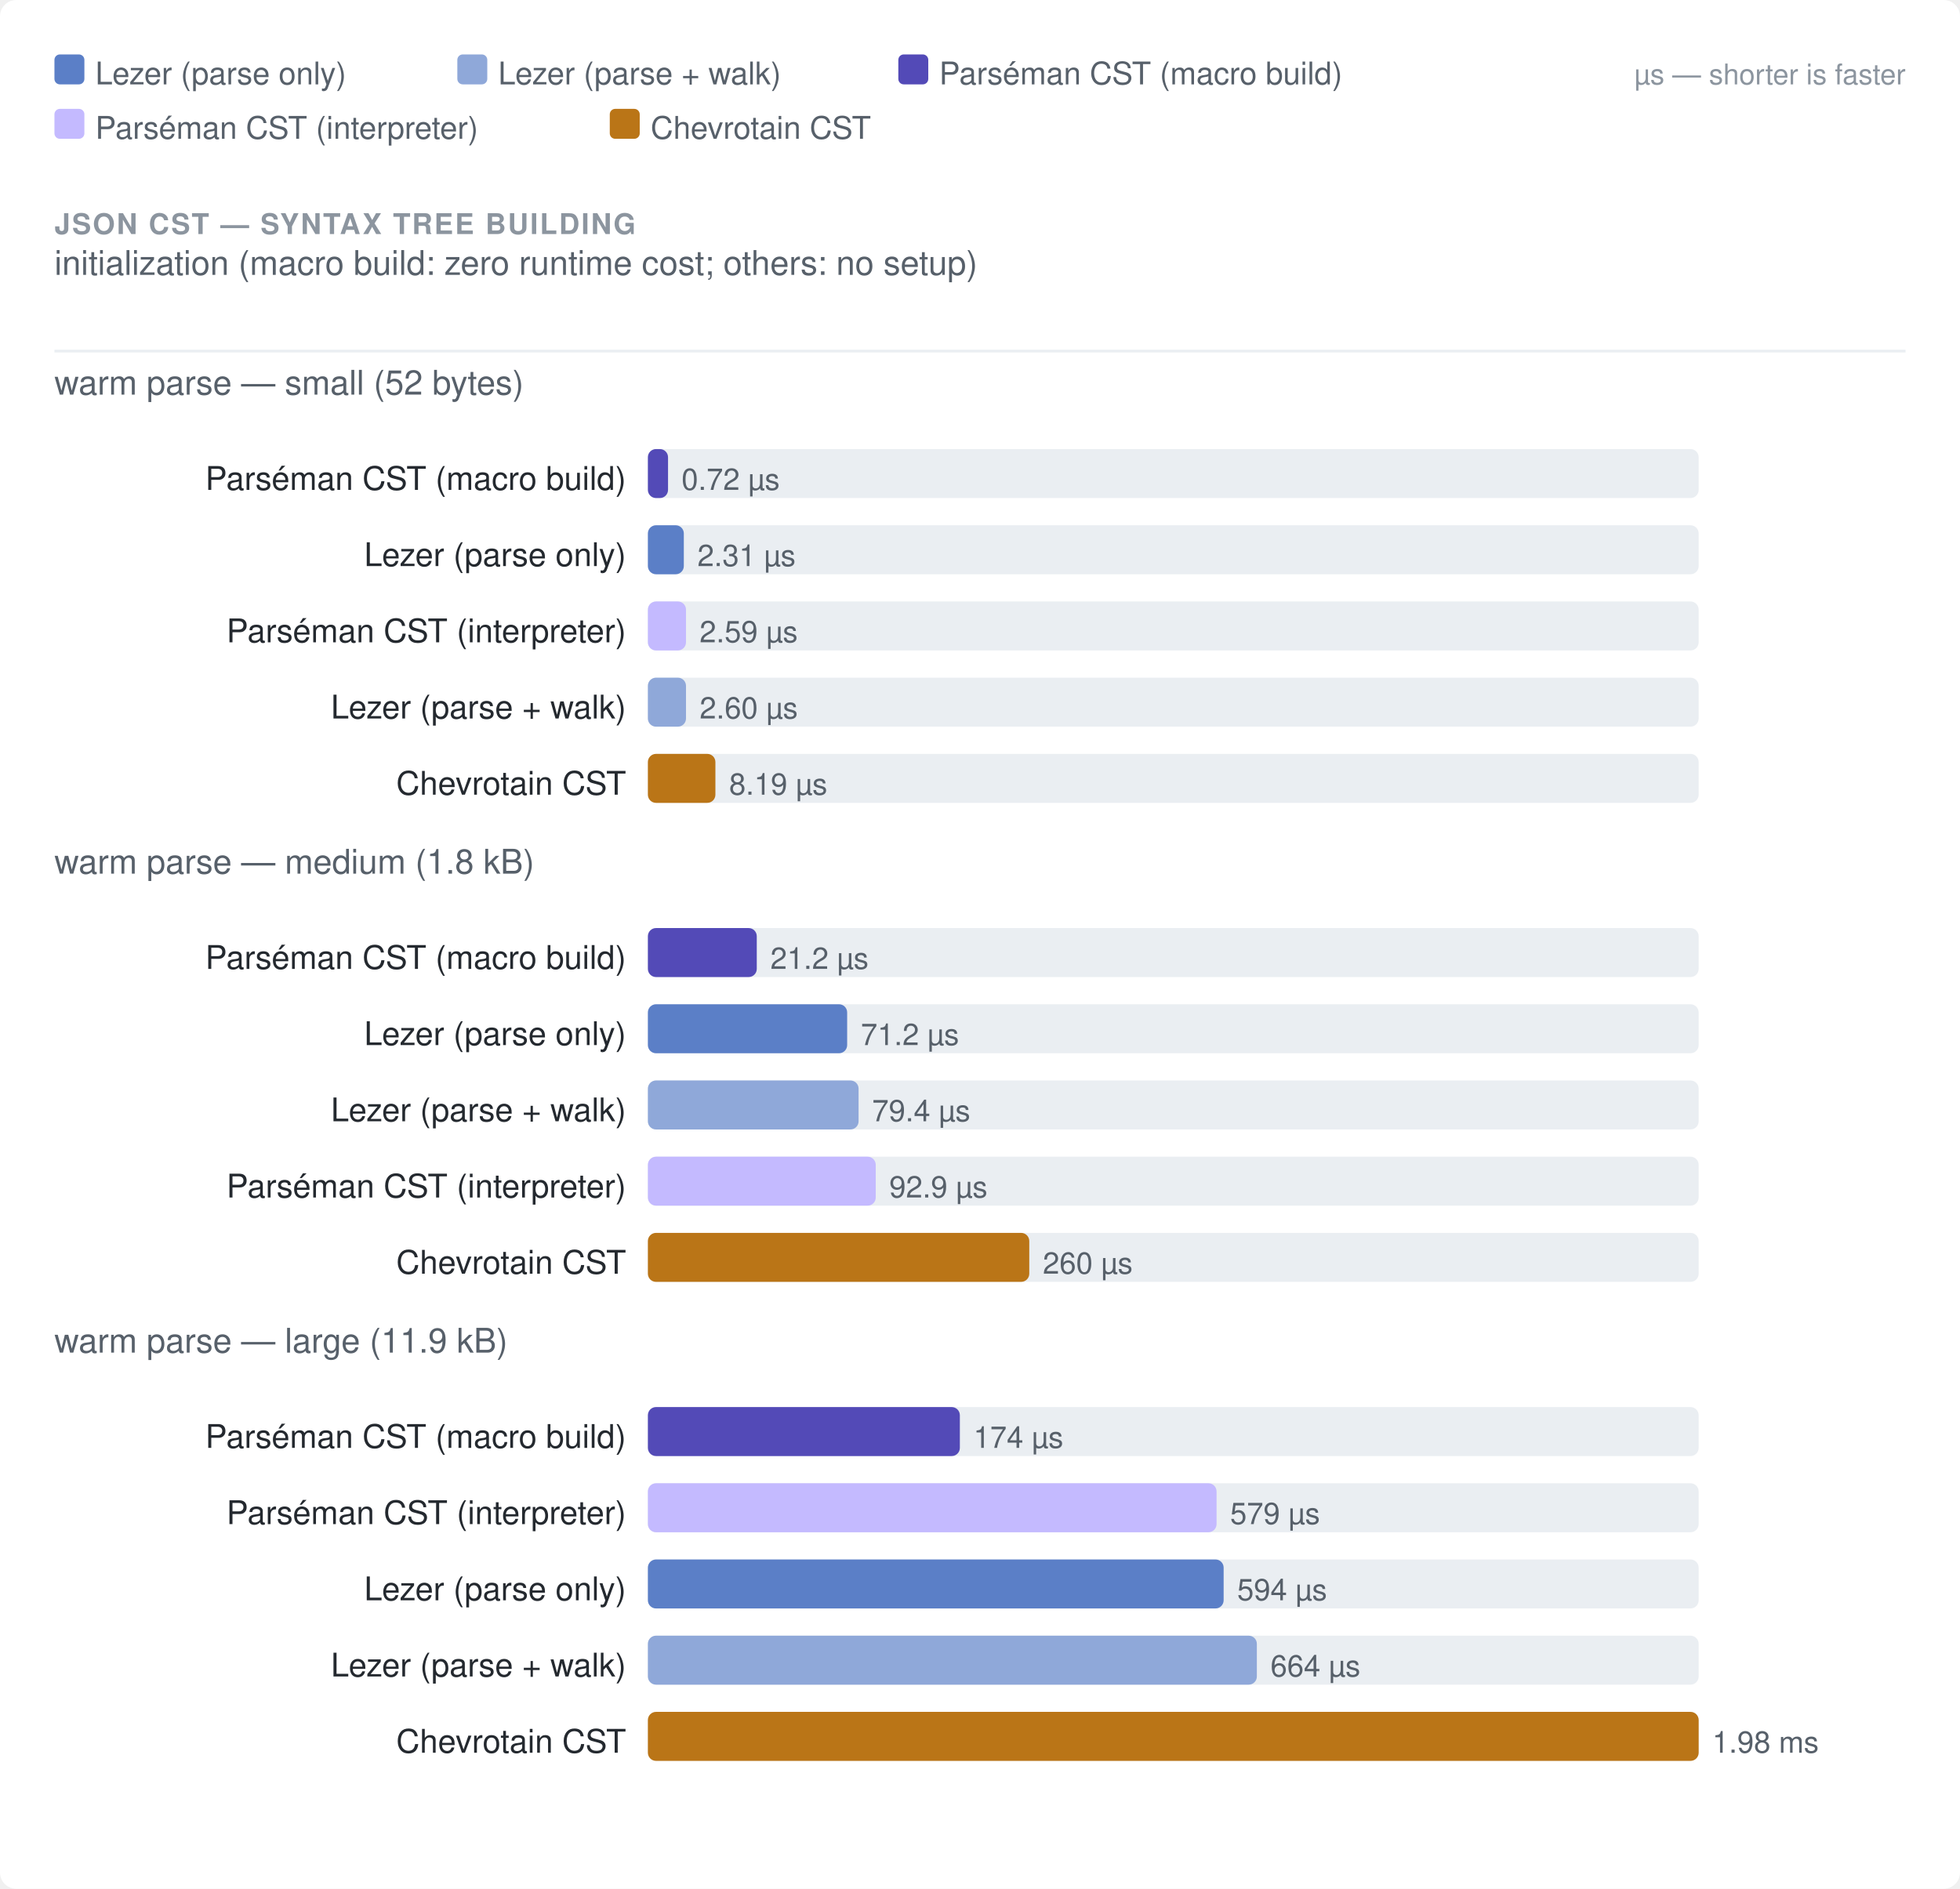
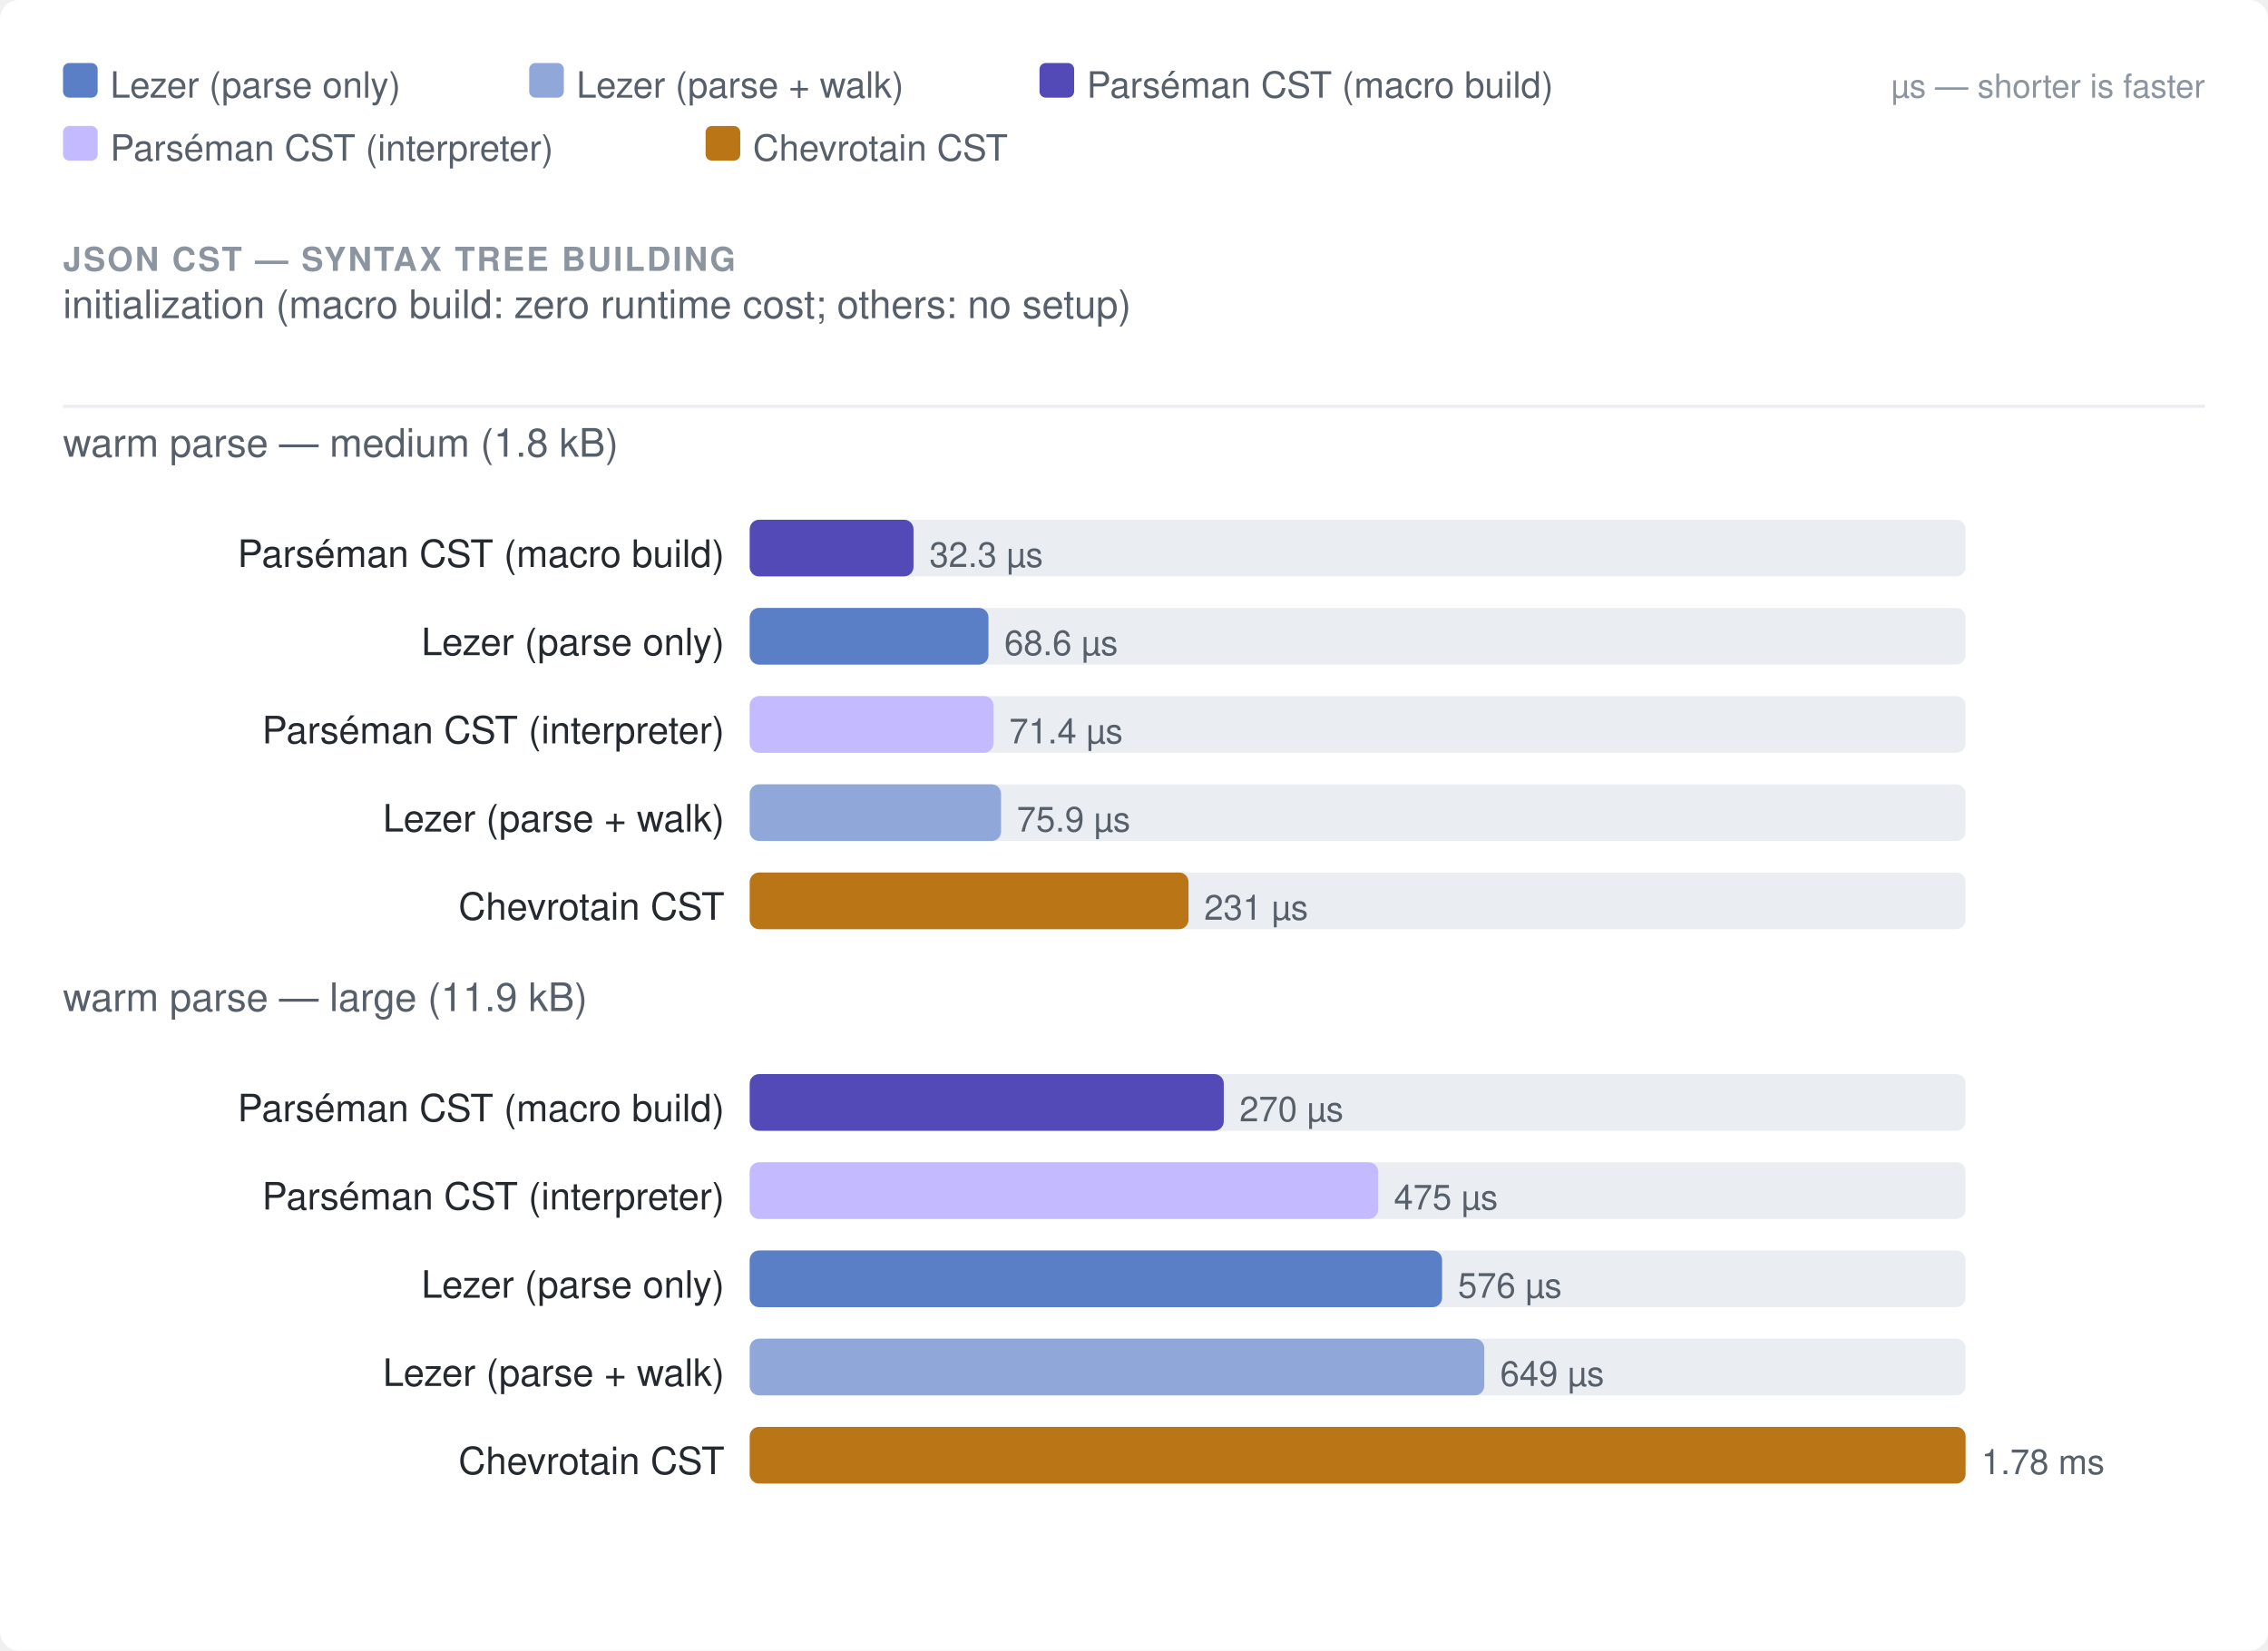
- <svg xmlns="http://www.w3.org/2000/svg" viewBox="0 0 720 694" width="720" height="694">
-   <rect width="720" height="694" fill="white" rx="6" />
+ <svg xmlns="http://www.w3.org/2000/svg" viewBox="0 0 720 524" width="720" height="524">
+   <rect width="720" height="524" fill="white" rx="6" />
  <rect x="20" y="20" width="11" height="11" rx="2" fill="#5B7FC7" />
  <text x="35" y="31" font-size="11.5" fill="#57606a" font-family="-apple-system,BlinkMacSystemFont,'Segoe UI',Helvetica,Arial,sans-serif">Lezer (parse only)</text>
  <rect x="168" y="20" width="11" height="11" rx="2" fill="#8FA8D9" />
  <text x="183" y="31" font-size="11.5" fill="#57606a" font-family="-apple-system,BlinkMacSystemFont,'Segoe UI',Helvetica,Arial,sans-serif">Lezer (parse + walk)</text>
  <rect x="330" y="20" width="11" height="11" rx="2" fill="#534AB7" />
  <text x="345" y="31" font-size="11.5" fill="#57606a" font-family="-apple-system,BlinkMacSystemFont,'Segoe UI',Helvetica,Arial,sans-serif">Parséman CST (macro build)</text>
  <rect x="20" y="40" width="11" height="11" rx="2" fill="#C4BAFF" />
  <text x="35" y="51" font-size="11.5" fill="#57606a" font-family="-apple-system,BlinkMacSystemFont,'Segoe UI',Helvetica,Arial,sans-serif">Parséman CST (interpreter)</text>
  <rect x="224" y="40" width="11" height="11" rx="2" fill="#BA7517" />
  <text x="239" y="51" font-size="11.5" fill="#57606a" font-family="-apple-system,BlinkMacSystemFont,'Segoe UI',Helvetica,Arial,sans-serif">Chevrotain CST</text>
  <text x="700" y="31" font-size="10.5" fill="#8c959f" text-anchor="end" font-family="-apple-system,BlinkMacSystemFont,'Segoe UI',Helvetica,Arial,sans-serif">µs — shorter is faster</text>
  <text x="20" y="86" font-size="10.5" font-weight="600" fill="#8c959f" letter-spacing="0.06em" font-family="-apple-system,BlinkMacSystemFont,'Segoe UI',Helvetica,Arial,sans-serif">JSON CST — SYNTAX TREE BUILDING</text>
  <text x="20" y="101" font-size="12.5" fill="#57606a" font-family="-apple-system,BlinkMacSystemFont,'Segoe UI',Helvetica,Arial,sans-serif">initialization (macro build: zero runtime cost; others: no setup)</text>
  <line x1="20" y1="129" x2="700" y2="129" stroke="#eaeef2" stroke-width="1" />
-   <text x="20" y="145" font-size="12.5" fill="#57606a" font-family="-apple-system,BlinkMacSystemFont,'Segoe UI',Helvetica,Arial,sans-serif">warm parse — small  (52 bytes)</text>
+   <text x="20" y="145" font-size="12.5" fill="#57606a" font-family="-apple-system,BlinkMacSystemFont,'Segoe UI',Helvetica,Arial,sans-serif">warm parse — medium  (1.8 kB)</text>
  <text x="230" y="180" text-anchor="end" font-size="12" fill="#24292f" font-family="-apple-system,BlinkMacSystemFont,'Segoe UI',Helvetica,Arial,sans-serif">Parséman CST (macro build)</text>
  <rect x="238" y="165" width="386" height="18" rx="3" fill="#eaeef2" />
-   <rect x="238" y="165" width="7.4" height="18" rx="3" fill="#534AB7" />
-   <text x="250.354" y="180" font-size="11" fill="#57606a" font-family="-apple-system,BlinkMacSystemFont,'Segoe UI',Helvetica,Arial,sans-serif">0.72 µs</text>
+   <rect x="238" y="165" width="52.0" height="18" rx="3" fill="#534AB7" />
+   <text x="295.049" y="180" font-size="11" fill="#57606a" font-family="-apple-system,BlinkMacSystemFont,'Segoe UI',Helvetica,Arial,sans-serif">32.3 µs</text>
  <text x="230" y="208" text-anchor="end" font-size="12" fill="#24292f" font-family="-apple-system,BlinkMacSystemFont,'Segoe UI',Helvetica,Arial,sans-serif">Lezer (parse only)</text>
  <rect x="238" y="193" width="386" height="18" rx="3" fill="#eaeef2" />
-   <rect x="238" y="193" width="13.2" height="18" rx="3" fill="#5B7FC7" />
-   <text x="256.195" y="208" font-size="11" fill="#57606a" font-family="-apple-system,BlinkMacSystemFont,'Segoe UI',Helvetica,Arial,sans-serif">2.31 µs</text>
+   <rect x="238" y="193" width="75.8" height="18" rx="3" fill="#5B7FC7" />
+   <text x="318.829" y="208" font-size="11" fill="#57606a" font-family="-apple-system,BlinkMacSystemFont,'Segoe UI',Helvetica,Arial,sans-serif">68.6 µs</text>
  <text x="230" y="236" text-anchor="end" font-size="12" fill="#24292f" font-family="-apple-system,BlinkMacSystemFont,'Segoe UI',Helvetica,Arial,sans-serif">Parséman CST (interpreter)</text>
  <rect x="238" y="221" width="386" height="18" rx="3" fill="#eaeef2" />
-   <rect x="238" y="221" width="14.0" height="18" rx="3" fill="#C4BAFF" />
-   <text x="256.977" y="236" font-size="11" fill="#57606a" font-family="-apple-system,BlinkMacSystemFont,'Segoe UI',Helvetica,Arial,sans-serif">2.59 µs</text>
+   <rect x="238" y="221" width="77.4" height="18" rx="3" fill="#C4BAFF" />
+   <text x="320.38" y="236" font-size="11" fill="#57606a" font-family="-apple-system,BlinkMacSystemFont,'Segoe UI',Helvetica,Arial,sans-serif">71.4 µs</text>
  <text x="230" y="264" text-anchor="end" font-size="12" fill="#24292f" font-family="-apple-system,BlinkMacSystemFont,'Segoe UI',Helvetica,Arial,sans-serif">Lezer (parse + walk)</text>
  <rect x="238" y="249" width="386" height="18" rx="3" fill="#eaeef2" />
-   <rect x="238" y="249" width="14.0" height="18" rx="3" fill="#8FA8D9" />
-   <text x="257.004" y="264" font-size="11" fill="#57606a" font-family="-apple-system,BlinkMacSystemFont,'Segoe UI',Helvetica,Arial,sans-serif">2.60 µs</text>
+   <rect x="238" y="249" width="79.8" height="18" rx="3" fill="#8FA8D9" />
+   <text x="322.779" y="264" font-size="11" fill="#57606a" font-family="-apple-system,BlinkMacSystemFont,'Segoe UI',Helvetica,Arial,sans-serif">75.9 µs</text>
  <text x="230" y="292" text-anchor="end" font-size="12" fill="#24292f" font-family="-apple-system,BlinkMacSystemFont,'Segoe UI',Helvetica,Arial,sans-serif">Chevrotain CST</text>
  <rect x="238" y="277" width="386" height="18" rx="3" fill="#eaeef2" />
-   <rect x="238" y="277" width="24.8" height="18" rx="3" fill="#BA7517" />
-   <text x="267.845" y="292" font-size="11" fill="#57606a" font-family="-apple-system,BlinkMacSystemFont,'Segoe UI',Helvetica,Arial,sans-serif">8.19 µs</text>
-   <text x="20" y="321" font-size="12.5" fill="#57606a" font-family="-apple-system,BlinkMacSystemFont,'Segoe UI',Helvetica,Arial,sans-serif">warm parse — medium  (1.8 kB)</text>
+   <rect x="238" y="277" width="139.3" height="18" rx="3" fill="#BA7517" />
+   <text x="382.268" y="292" font-size="11" fill="#57606a" font-family="-apple-system,BlinkMacSystemFont,'Segoe UI',Helvetica,Arial,sans-serif">231 µs</text>
+   <text x="20" y="321" font-size="12.5" fill="#57606a" font-family="-apple-system,BlinkMacSystemFont,'Segoe UI',Helvetica,Arial,sans-serif">warm parse — large  (11.9 kB)</text>
  <text x="230" y="356" text-anchor="end" font-size="12" fill="#24292f" font-family="-apple-system,BlinkMacSystemFont,'Segoe UI',Helvetica,Arial,sans-serif">Parséman CST (macro build)</text>
  <rect x="238" y="341" width="386" height="18" rx="3" fill="#eaeef2" />
-   <rect x="238" y="341" width="40.0" height="18" rx="3" fill="#534AB7" />
-   <text x="282.991" y="356" font-size="11" fill="#57606a" font-family="-apple-system,BlinkMacSystemFont,'Segoe UI',Helvetica,Arial,sans-serif">21.2 µs</text>
-   <text x="230" y="384" text-anchor="end" font-size="12" fill="#24292f" font-family="-apple-system,BlinkMacSystemFont,'Segoe UI',Helvetica,Arial,sans-serif">Lezer (parse only)</text>
+   <rect x="238" y="341" width="150.5" height="18" rx="3" fill="#534AB7" />
+   <text x="393.478" y="356" font-size="11" fill="#57606a" font-family="-apple-system,BlinkMacSystemFont,'Segoe UI',Helvetica,Arial,sans-serif">270 µs</text>
+   <text x="230" y="384" text-anchor="end" font-size="12" fill="#24292f" font-family="-apple-system,BlinkMacSystemFont,'Segoe UI',Helvetica,Arial,sans-serif">Parséman CST (interpreter)</text>
  <rect x="238" y="369" width="386" height="18" rx="3" fill="#eaeef2" />
-   <rect x="238" y="369" width="73.2" height="18" rx="3" fill="#5B7FC7" />
-   <text x="316.215" y="384" font-size="11" fill="#57606a" font-family="-apple-system,BlinkMacSystemFont,'Segoe UI',Helvetica,Arial,sans-serif">71.2 µs</text>
-   <text x="230" y="412" text-anchor="end" font-size="12" fill="#24292f" font-family="-apple-system,BlinkMacSystemFont,'Segoe UI',Helvetica,Arial,sans-serif">Lezer (parse + walk)</text>
+   <rect x="238" y="369" width="199.5" height="18" rx="3" fill="#C4BAFF" />
+   <text x="442.502" y="384" font-size="11" fill="#57606a" font-family="-apple-system,BlinkMacSystemFont,'Segoe UI',Helvetica,Arial,sans-serif">475 µs</text>
+   <text x="230" y="412" text-anchor="end" font-size="12" fill="#24292f" font-family="-apple-system,BlinkMacSystemFont,'Segoe UI',Helvetica,Arial,sans-serif">Lezer (parse only)</text>
  <rect x="238" y="397" width="386" height="18" rx="3" fill="#eaeef2" />
-   <rect x="238" y="397" width="77.4" height="18" rx="3" fill="#8FA8D9" />
-   <text x="320.36" y="412" font-size="11" fill="#57606a" font-family="-apple-system,BlinkMacSystemFont,'Segoe UI',Helvetica,Arial,sans-serif">79.4 µs</text>
-   <text x="230" y="440" text-anchor="end" font-size="12" fill="#24292f" font-family="-apple-system,BlinkMacSystemFont,'Segoe UI',Helvetica,Arial,sans-serif">Parséman CST (interpreter)</text>
+   <rect x="238" y="397" width="219.8" height="18" rx="3" fill="#5B7FC7" />
+   <text x="462.809" y="412" font-size="11" fill="#57606a" font-family="-apple-system,BlinkMacSystemFont,'Segoe UI',Helvetica,Arial,sans-serif">576 µs</text>
+   <text x="230" y="440" text-anchor="end" font-size="12" fill="#24292f" font-family="-apple-system,BlinkMacSystemFont,'Segoe UI',Helvetica,Arial,sans-serif">Lezer (parse + walk)</text>
  <rect x="238" y="425" width="386" height="18" rx="3" fill="#eaeef2" />
-   <rect x="238" y="425" width="83.7" height="18" rx="3" fill="#C4BAFF" />
-   <text x="326.667" y="440" font-size="11" fill="#57606a" font-family="-apple-system,BlinkMacSystemFont,'Segoe UI',Helvetica,Arial,sans-serif">92.9 µs</text>
+   <rect x="238" y="425" width="233.2" height="18" rx="3" fill="#8FA8D9" />
+   <text x="476.245" y="440" font-size="11" fill="#57606a" font-family="-apple-system,BlinkMacSystemFont,'Segoe UI',Helvetica,Arial,sans-serif">649 µs</text>
  <text x="230" y="468" text-anchor="end" font-size="12" fill="#24292f" font-family="-apple-system,BlinkMacSystemFont,'Segoe UI',Helvetica,Arial,sans-serif">Chevrotain CST</text>
  <rect x="238" y="453" width="386" height="18" rx="3" fill="#eaeef2" />
-   <rect x="238" y="453" width="140.1" height="18" rx="3" fill="#BA7517" />
-   <text x="383.067" y="468" font-size="11" fill="#57606a" font-family="-apple-system,BlinkMacSystemFont,'Segoe UI',Helvetica,Arial,sans-serif">260 µs</text>
-   <text x="20" y="497" font-size="12.5" fill="#57606a" font-family="-apple-system,BlinkMacSystemFont,'Segoe UI',Helvetica,Arial,sans-serif">warm parse — large  (11.9 kB)</text>
-   <text x="230" y="532" text-anchor="end" font-size="12" fill="#24292f" font-family="-apple-system,BlinkMacSystemFont,'Segoe UI',Helvetica,Arial,sans-serif">Parséman CST (macro build)</text>
-   <rect x="238" y="517" width="386" height="18" rx="3" fill="#eaeef2" />
-   <rect x="238" y="517" width="114.6" height="18" rx="3" fill="#534AB7" />
-   <text x="357.595" y="532" font-size="11" fill="#57606a" font-family="-apple-system,BlinkMacSystemFont,'Segoe UI',Helvetica,Arial,sans-serif">174 µs</text>
-   <text x="230" y="560" text-anchor="end" font-size="12" fill="#24292f" font-family="-apple-system,BlinkMacSystemFont,'Segoe UI',Helvetica,Arial,sans-serif">Parséman CST (interpreter)</text>
-   <rect x="238" y="545" width="386" height="18" rx="3" fill="#eaeef2" />
-   <rect x="238" y="545" width="208.9" height="18" rx="3" fill="#C4BAFF" />
-   <text x="451.878" y="560" font-size="11" fill="#57606a" font-family="-apple-system,BlinkMacSystemFont,'Segoe UI',Helvetica,Arial,sans-serif">579 µs</text>
-   <text x="230" y="588" text-anchor="end" font-size="12" fill="#24292f" font-family="-apple-system,BlinkMacSystemFont,'Segoe UI',Helvetica,Arial,sans-serif">Lezer (parse only)</text>
-   <rect x="238" y="573" width="386" height="18" rx="3" fill="#eaeef2" />
-   <rect x="238" y="573" width="211.5" height="18" rx="3" fill="#5B7FC7" />
-   <text x="454.468" y="588" font-size="11" fill="#57606a" font-family="-apple-system,BlinkMacSystemFont,'Segoe UI',Helvetica,Arial,sans-serif">594 µs</text>
-   <text x="230" y="616" text-anchor="end" font-size="12" fill="#24292f" font-family="-apple-system,BlinkMacSystemFont,'Segoe UI',Helvetica,Arial,sans-serif">Lezer (parse + walk)</text>
-   <rect x="238" y="601" width="386" height="18" rx="3" fill="#eaeef2" />
-   <rect x="238" y="601" width="223.7" height="18" rx="3" fill="#8FA8D9" />
-   <text x="466.709" y="616" font-size="11" fill="#57606a" font-family="-apple-system,BlinkMacSystemFont,'Segoe UI',Helvetica,Arial,sans-serif">664 µs</text>
-   <text x="230" y="644" text-anchor="end" font-size="12" fill="#24292f" font-family="-apple-system,BlinkMacSystemFont,'Segoe UI',Helvetica,Arial,sans-serif">Chevrotain CST</text>
-   <rect x="238" y="629" width="386" height="18" rx="3" fill="#eaeef2" />
-   <rect x="238" y="629" width="386.0" height="18" rx="3" fill="#BA7517" />
-   <text x="629" y="644" font-size="11" fill="#57606a" font-family="-apple-system,BlinkMacSystemFont,'Segoe UI',Helvetica,Arial,sans-serif">1.98 ms</text>
+   <rect x="238" y="453" width="386.0" height="18" rx="3" fill="#BA7517" />
+   <text x="629" y="468" font-size="11" fill="#57606a" font-family="-apple-system,BlinkMacSystemFont,'Segoe UI',Helvetica,Arial,sans-serif">1.78 ms</text>
</svg>
